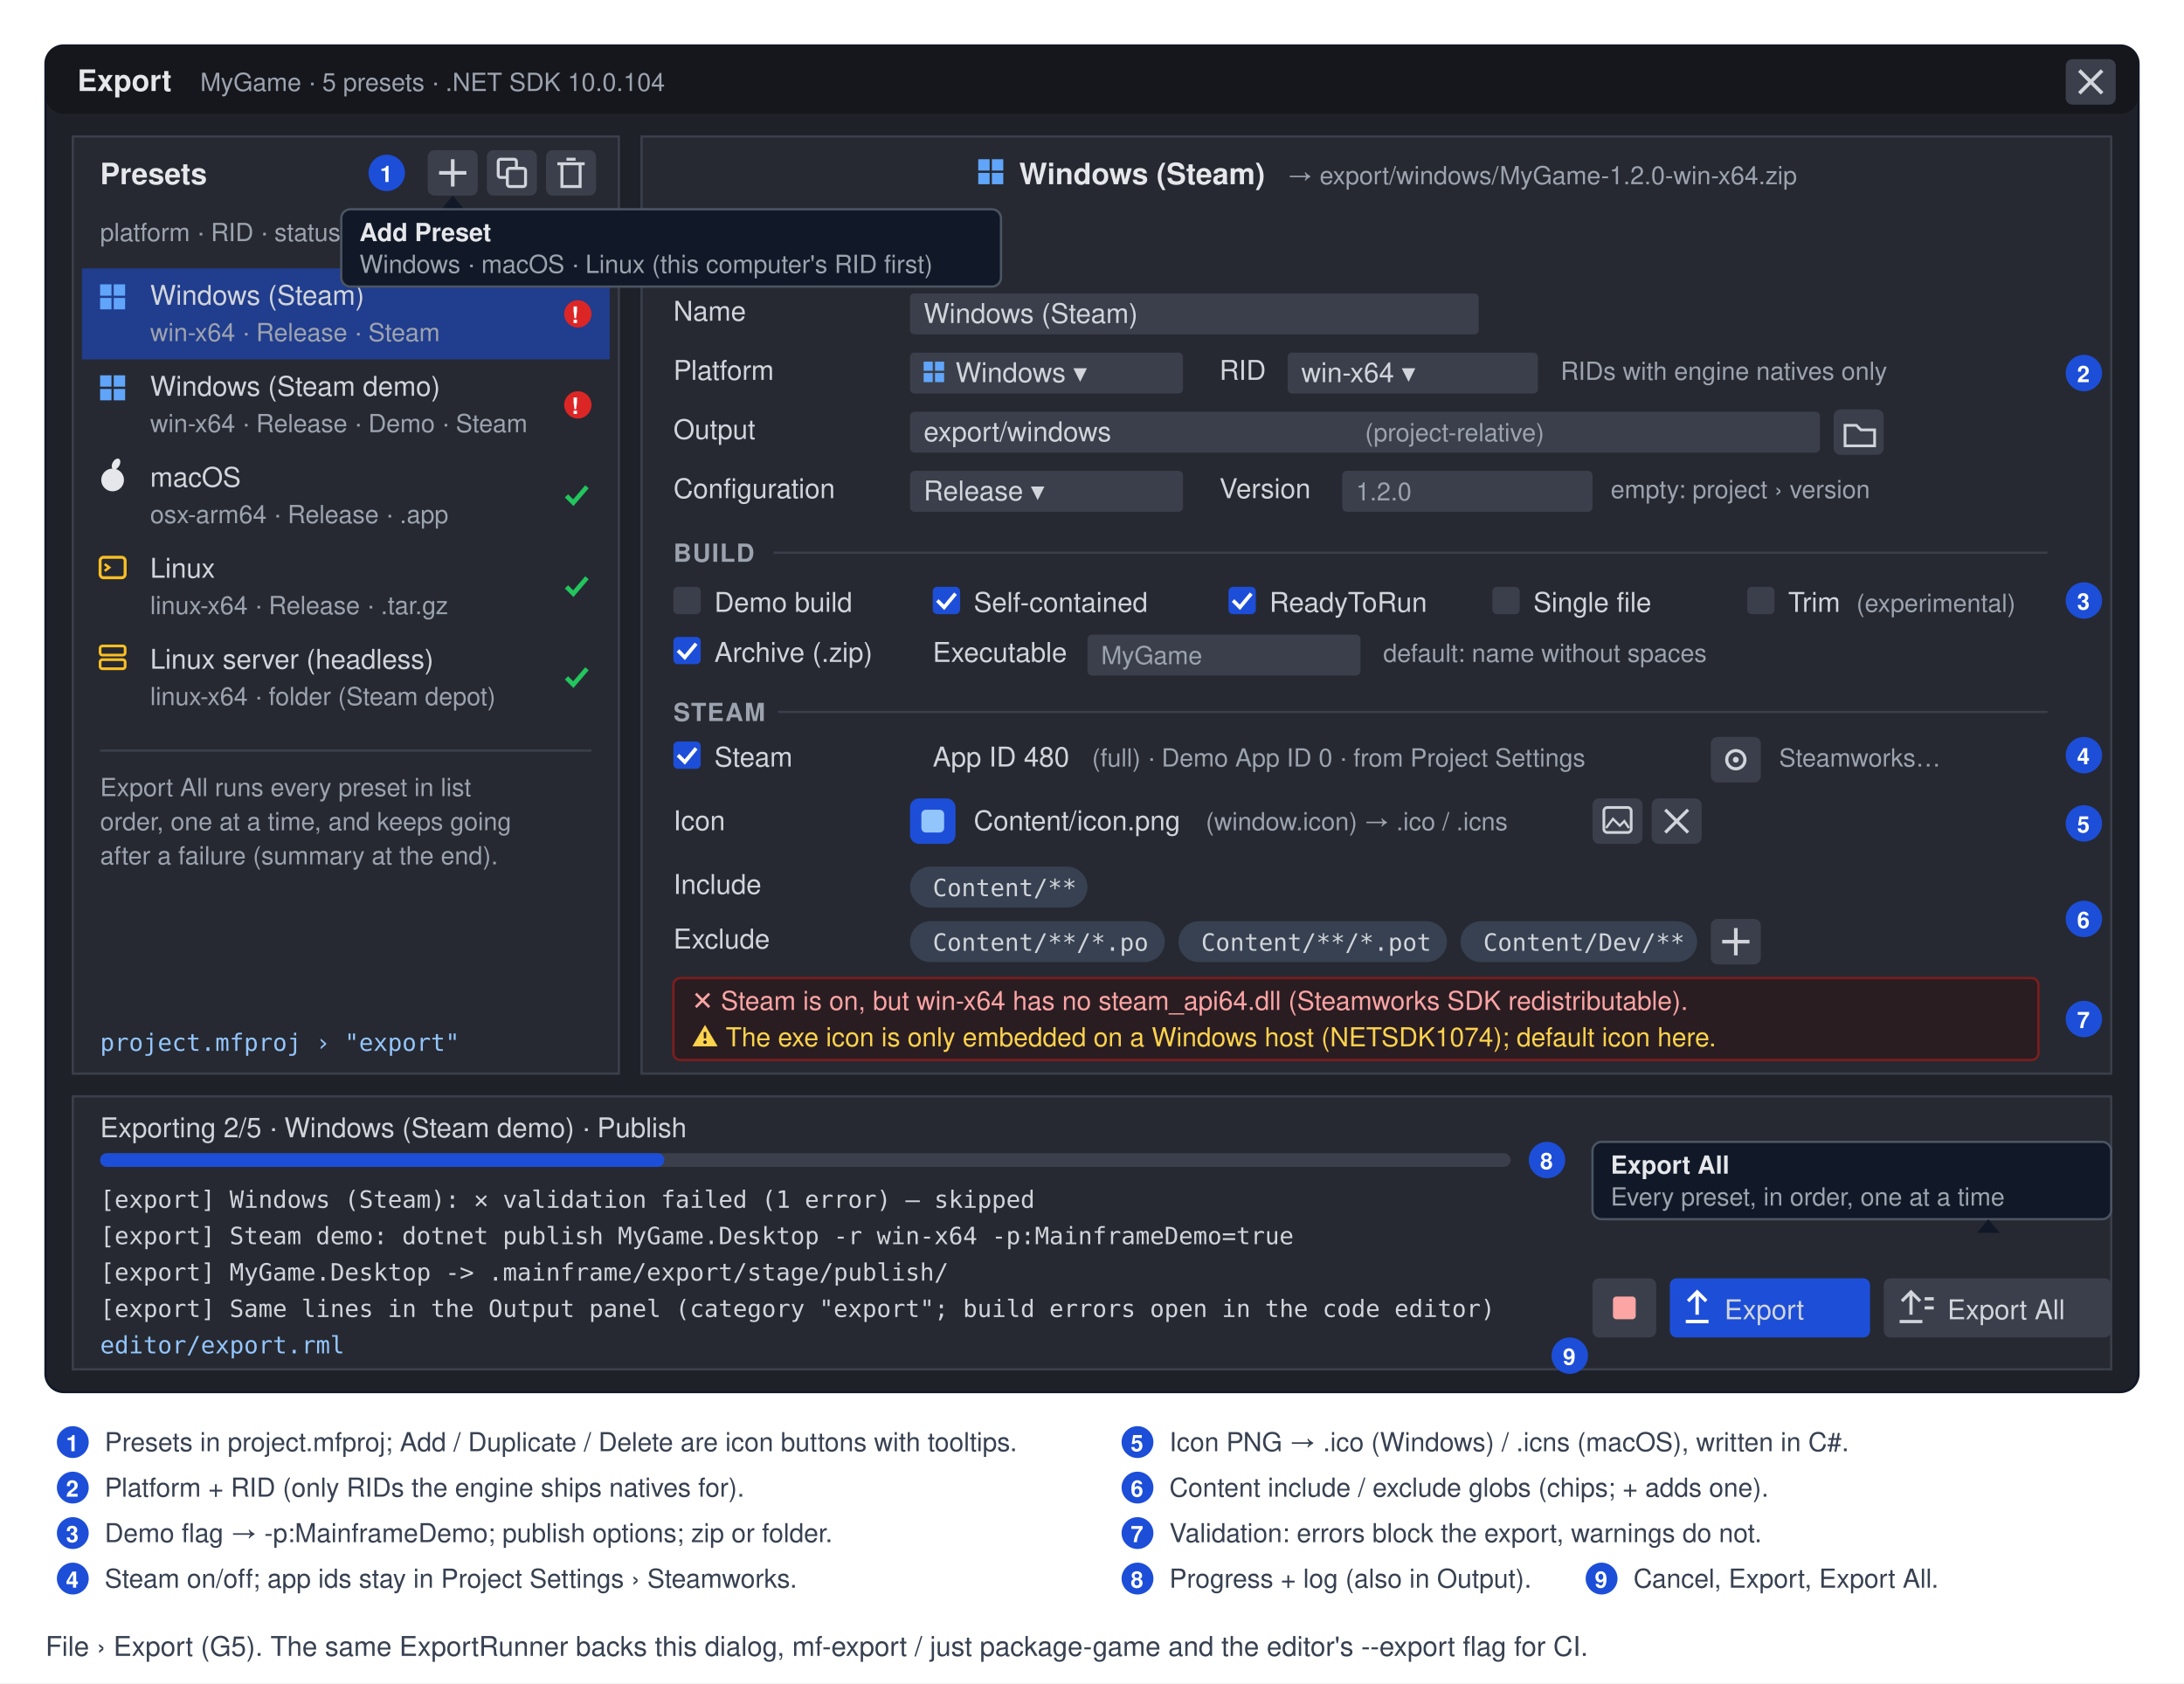
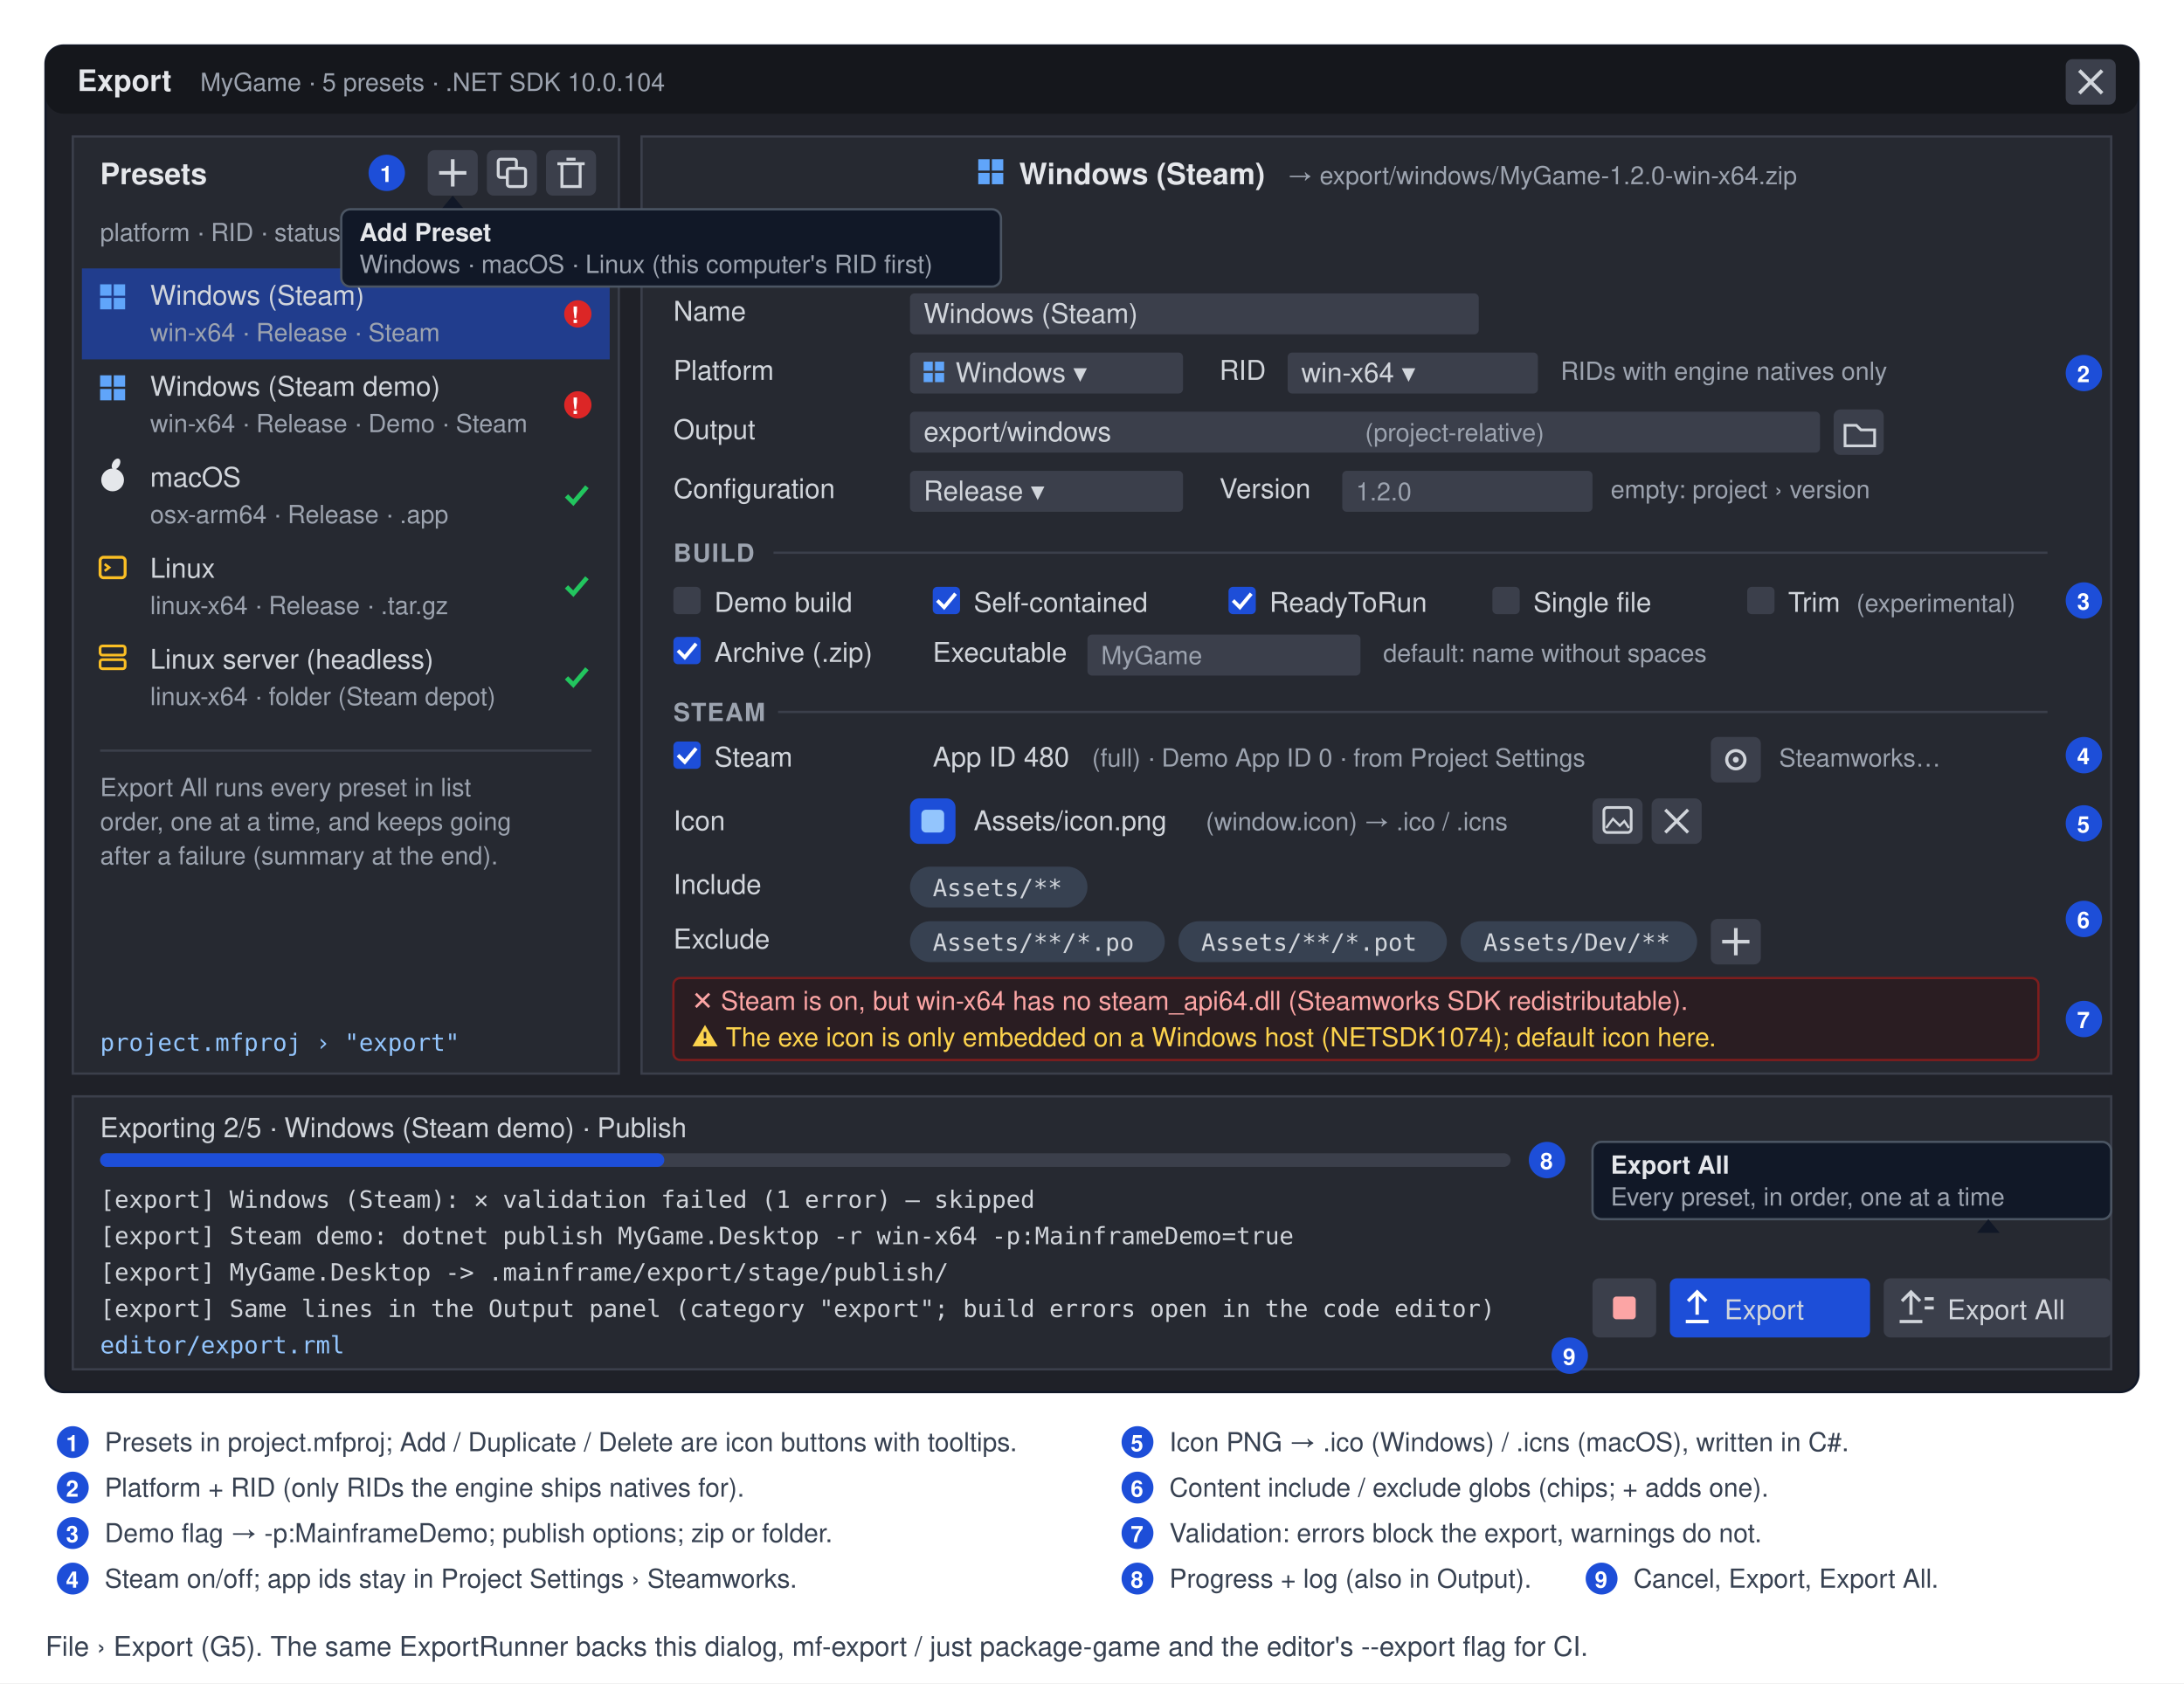
<svg xmlns="http://www.w3.org/2000/svg" viewBox="0 0 960 740" font-family="-apple-system, 'Segoe UI', Helvetica, Arial, sans-serif" font-size="13">
  <rect width="960" height="740" fill="#ffffff" />
  <style>
    .hdr{font-weight:600;font-size:13px;fill:#e5e7eb}
    .sec{font-weight:600;font-size:11px;fill:#9ca3af;letter-spacing:0.5px}
    .t{fill:#d1d5db;font-size:12px}
    .s{fill:#9ca3af;font-size:11px}
    .doc{fill:#93c5fd;font-size:10.5px;font-family:ui-monospace, Menlo, Consolas, monospace}
    .mono{fill:#d1d5db;font-size:10.5px;font-family:ui-monospace, Menlo, Consolas, monospace}
    .err{fill:#fca5a5;font-size:11.5px}
    .warn{fill:#fcd34d;font-size:11.5px}
    .ok{fill:#86efac}
    .cap{fill:#374151;font-size:12px}
    .leg{fill:#374151;font-size:11.5px}
    .num{fill:#ffffff;font-size:10px;font-weight:700}
    .tip{fill:#e5e7eb;font-size:11px}
  </style>
  <rect x="20" y="20" width="920" height="592" rx="8" fill="#1f2128" stroke="#111827" />
  <rect x="20" y="20" width="920" height="30" rx="8" fill="#15171c" />
  <text x="34" y="40" class="hdr">Export</text>
  <text x="88" y="40" class="s">MyGame · 5 presets · .NET SDK 10.0.104</text>
  <rect x="908" y="26" width="22" height="20" rx="3" fill="#3b3f4b" />
  <path d="M914 31 l10 10 M924 31 l-10 10" stroke="#d1d5db" stroke-width="1.6" />
  <rect x="32" y="60" width="240" height="412" fill="#262931" stroke="#3b3f4b" />
  <text x="44" y="81" class="hdr">Presets</text>
  <rect x="188" y="66" width="22" height="20" rx="3" fill="#3b3f4b" />
  <path d="M199 70 v12 M193 76 h12" stroke="#d1d5db" stroke-width="1.6" />
  <rect x="214" y="66" width="22" height="20" rx="3" fill="#3b3f4b" />
  <rect x="219" y="70" width="8" height="8" rx="1" fill="none" stroke="#d1d5db" stroke-width="1.3" />
  <rect x="223" y="74" width="8" height="8" rx="1" fill="#3b3f4b" stroke="#d1d5db" stroke-width="1.3" />
  <rect x="240" y="66" width="22" height="20" rx="3" fill="#3b3f4b" />
  <path d="M245 72 h12 M247 72 v10 h8 v-10 M249 70 h4" fill="none" stroke="#d1d5db" stroke-width="1.3" />
  <text x="44" y="106" class="s">platform · RID · status</text>
  <rect x="36" y="118" width="232" height="40" fill="#1d4ed8" opacity="0.55" />
  <g fill="#60a5fa">
    <rect x="44" y="125" width="5" height="5" />
    <rect x="50" y="125" width="5" height="5" />
    <rect x="44" y="131" width="5" height="5" />
    <rect x="50" y="131" width="5" height="5" />
  </g>
  <text x="66" y="134" class="t">Windows (Steam)</text>
  <text x="66" y="150" class="s">win-x64 · Release · Steam</text>
  <circle cx="254" cy="138" r="6" fill="#dc2626" />
  <text x="251" y="142" class="num">!</text>
  <g fill="#60a5fa">
    <rect x="44" y="165" width="5" height="5" />
    <rect x="50" y="165" width="5" height="5" />
    <rect x="44" y="171" width="5" height="5" />
    <rect x="50" y="171" width="5" height="5" />
  </g>
  <text x="66" y="174" class="t">Windows (Steam demo)</text>
  <text x="66" y="190" class="s">win-x64 · Release · Demo · Steam</text>
  <circle cx="254" cy="178" r="6" fill="#dc2626" />
  <text x="251" y="182" class="num">!</text>
  <circle cx="49.5" cy="211" r="5" fill="#e5e7eb" />
  <ellipse cx="51" cy="204" rx="1.6" ry="2.6" fill="#e5e7eb" transform="rotate(30 51 204)" />
  <text x="66" y="214" class="t">macOS</text>
  <text x="66" y="230" class="s">osx-arm64 · Release · .app</text>
  <path d="M249 218 l3 3 l6 -7" fill="none" stroke="#22c55e" stroke-width="2" />
  <rect x="44" y="245" width="11" height="9" rx="1.5" fill="none" stroke="#fbbf24" stroke-width="1.3" />
  <path d="M46 248 l2 1.5 l-2 1.5" fill="none" stroke="#fbbf24" stroke-width="1.1" />
  <text x="66" y="254" class="t">Linux</text>
  <text x="66" y="270" class="s">linux-x64 · Release · .tar.gz</text>
  <path d="M249 258 l3 3 l6 -7" fill="none" stroke="#22c55e" stroke-width="2" />
  <rect x="44" y="284" width="11" height="4" rx="1" fill="none" stroke="#fbbf24" stroke-width="1.2" />
  <rect x="44" y="290" width="11" height="4" rx="1" fill="none" stroke="#fbbf24" stroke-width="1.2" />
  <text x="66" y="294" class="t">Linux server (headless)</text>
  <text x="66" y="310" class="s">linux-x64 · folder (Steam depot)</text>
  <path d="M249 298 l3 3 l6 -7" fill="none" stroke="#22c55e" stroke-width="2" />
  <line x1="44" y1="330" x2="260" y2="330" stroke="#3b3f4b" />
  <text x="44" y="350" class="s">Export All runs every preset in list</text>
  <text x="44" y="365" class="s">order, one at a time, and keeps going</text>
  <text x="44" y="380" class="s">after a failure (summary at the end).</text>
  <text x="44" y="462" class="doc">project.mfproj › "export"</text>
  <rect x="282" y="60" width="646" height="412" fill="#262931" stroke="#3b3f4b" />
  <g fill="#60a5fa">
    <rect x="430" y="70" width="5" height="5" />
    <rect x="436" y="70" width="5" height="5" />
    <rect x="430" y="76" width="5" height="5" />
    <rect x="436" y="76" width="5" height="5" />
  </g>
  <text x="448" y="81" class="hdr">Windows (Steam)</text>
  <text x="566" y="81" class="s">→ export/windows/MyGame-1.2.0-win-x64.zip</text>
  <text x="296" y="141" class="t">Name</text>
  <rect x="400" y="129" width="250" height="18" rx="2" fill="#3b3f4b" />
  <text x="406" y="142" class="t">Windows (Steam)</text>
  <text x="296" y="167" class="t">Platform</text>
  <rect x="400" y="155" width="120" height="18" rx="2" fill="#3b3f4b" />
  <g fill="#60a5fa">
    <rect x="406" y="159" width="4" height="4" />
    <rect x="411" y="159" width="4" height="4" />
    <rect x="406" y="164" width="4" height="4" />
    <rect x="411" y="164" width="4" height="4" />
  </g>
  <text x="420" y="168" class="t">Windows ▾</text>
  <text x="536" y="167" class="t">RID</text>
  <rect x="566" y="155" width="110" height="18" rx="2" fill="#3b3f4b" />
  <text x="572" y="168" class="t">win-x64 ▾</text>
  <text x="686" y="167" class="s">RIDs with engine natives only</text>
  <text x="296" y="193" class="t">Output</text>
  <rect x="400" y="181" width="400" height="18" rx="2" fill="#3b3f4b" />
  <text x="406" y="194" class="t">export/windows</text>
  <text x="600" y="194" class="s">(project-relative)</text>
  <rect x="806" y="180" width="22" height="20" rx="3" fill="#3b3f4b" />
  <path d="M811 187 h5 l2 2 h6 v7 h-13 z" fill="none" stroke="#d1d5db" stroke-width="1.2" />
  <text x="296" y="219" class="t">Configuration</text>
  <rect x="400" y="207" width="120" height="18" rx="2" fill="#3b3f4b" />
  <text x="406" y="220" class="t">Release ▾</text>
  <text x="536" y="219" class="t">Version</text>
  <rect x="590" y="207" width="110" height="18" rx="2" fill="#3b3f4b" />
  <text x="596" y="220" class="s">1.2.0</text>
  <text x="708" y="219" class="s">empty: project › version</text>
  <text x="296" y="247" class="sec">BUILD</text>
  <line x1="340" y1="243" x2="900" y2="243" stroke="#3b3f4b" />
  <rect x="296" y="258" width="12" height="12" rx="2" fill="#3b3f4b" />
  <text x="314" y="269" class="t">Demo build</text>
  <rect x="410" y="258" width="12" height="12" rx="2" fill="#1d4ed8" />
  <path d="M412 264 l3 3 l5 -6" fill="none" stroke="#fff" stroke-width="1.6" />
  <text x="428" y="269" class="t">Self-contained</text>
  <rect x="540" y="258" width="12" height="12" rx="2" fill="#1d4ed8" />
  <path d="M542 264 l3 3 l5 -6" fill="none" stroke="#fff" stroke-width="1.6" />
  <text x="558" y="269" class="t">ReadyToRun</text>
  <rect x="656" y="258" width="12" height="12" rx="2" fill="#3b3f4b" />
  <text x="674" y="269" class="t">Single file</text>
  <rect x="768" y="258" width="12" height="12" rx="2" fill="#3b3f4b" />
  <text x="786" y="269" class="t">Trim</text>
  <text x="816" y="269" class="s">(experimental)</text>
  <rect x="296" y="280" width="12" height="12" rx="2" fill="#1d4ed8" />
  <path d="M298 286 l3 3 l5 -6" fill="none" stroke="#fff" stroke-width="1.6" />
  <text x="314" y="291" class="t">Archive (.zip)</text>
  <text x="410" y="291" class="t">Executable</text>
  <rect x="478" y="279" width="120" height="18" rx="2" fill="#3b3f4b" />
  <text x="484" y="292" class="s">MyGame</text>
  <text x="608" y="291" class="s">default: name without spaces</text>
  <text x="296" y="317" class="sec">STEAM</text>
  <line x1="342" y1="313" x2="900" y2="313" stroke="#3b3f4b" />
  <rect x="296" y="326" width="12" height="12" rx="2" fill="#1d4ed8" />
  <path d="M298 332 l3 3 l5 -6" fill="none" stroke="#fff" stroke-width="1.6" />
  <text x="314" y="337" class="t">Steam</text>
  <text x="410" y="337" class="t">App ID 480</text>
  <text x="480" y="337" class="s">(full) · Demo App ID 0 · from Project Settings</text>
  <rect x="752" y="324" width="22" height="20" rx="3" fill="#3b3f4b" />
  <circle cx="763" cy="334" r="4" fill="none" stroke="#d1d5db" stroke-width="1.4" />
  <circle cx="763" cy="334" r="1.3" fill="#d1d5db" />
  <text x="782" y="337" class="s">Steamworks…</text>
  <text x="296" y="365" class="t">Icon</text>
  <rect x="400" y="351" width="20" height="20" rx="4" fill="#1d4ed8" />
  <rect x="405" y="356" width="10" height="10" rx="2" fill="#93c5fd" />
-   <text x="428" y="365" class="t">Content/icon.png</text>
+   <text x="428" y="365" class="t">Assets/icon.png</text>
  <text x="530" y="365" class="s">(window.icon) → .ico / .icns</text>
  <rect x="700" y="351" width="22" height="20" rx="3" fill="#3b3f4b" />
  <rect x="705" y="355" width="12" height="11" rx="1.5" fill="none" stroke="#d1d5db" stroke-width="1.2" />
  <path d="M706 364 l3 -4 l3 3 l2 -2 l2 3" fill="none" stroke="#d1d5db" stroke-width="1" />
  <rect x="726" y="351" width="22" height="20" rx="3" fill="#3b3f4b" />
  <path d="M732 356 l10 10 M742 356 l-10 10" stroke="#d1d5db" stroke-width="1.4" />
  <text x="296" y="393" class="t">Include</text>
  <rect x="400" y="381" width="78" height="18" rx="9" fill="#374151" />
-   <text x="410" y="394" class="mono">Content/**</text>
+   <text x="410" y="394" class="mono">Assets/**</text>
  <text x="296" y="417" class="t">Exclude</text>
  <rect x="400" y="405" width="112" height="18" rx="9" fill="#374151" />
-   <text x="410" y="418" class="mono">Content/**/*.po</text>
+   <text x="410" y="418" class="mono">Assets/**/*.po</text>
  <rect x="518" y="405" width="118" height="18" rx="9" fill="#374151" />
-   <text x="528" y="418" class="mono">Content/**/*.pot</text>
+   <text x="528" y="418" class="mono">Assets/**/*.pot</text>
  <rect x="642" y="405" width="104" height="18" rx="9" fill="#374151" />
-   <text x="652" y="418" class="mono">Content/Dev/**</text>
+   <text x="652" y="418" class="mono">Assets/Dev/**</text>
  <rect x="752" y="404" width="22" height="20" rx="3" fill="#3b3f4b" />
  <path d="M763 408 v12 M757 414 h12" stroke="#d1d5db" stroke-width="1.6" />
  <rect x="296" y="430" width="600" height="36" rx="3" fill="#2a1d22" stroke="#7f1d1d" />
  <text x="304" y="444" class="err">✕ Steam is on, but win-x64 has no steam_api64.dll (Steamworks SDK redistributable).</text>
  <text x="304" y="460" class="warn">⚠ The exe icon is only embedded on a Windows host (NETSDK1074); default icon here.</text>
  <rect x="32" y="482" width="896" height="120" fill="#262931" stroke="#3b3f4b" />
  <text x="44" y="500" class="t">Exporting 2/5 · Windows (Steam demo) · Publish</text>
  <rect x="44" y="507" width="620" height="6" rx="3" fill="#3b3f4b" />
  <rect x="44" y="507" width="248" height="6" rx="3" fill="#1d4ed8" />
  <text x="44" y="531" class="mono">[export] Windows (Steam): ✕ validation failed (1 error) — skipped</text>
  <text x="44" y="547" class="mono">[export] Steam demo: dotnet publish MyGame.Desktop -r win-x64 -p:MainframeDemo=true</text>
  <text x="44" y="563" class="mono">[export]   MyGame.Desktop -&gt; .mainframe/export/stage/publish/</text>
  <text x="44" y="579" class="mono" fill="#9ca3af">[export] Same lines in the Output panel (category "export"; build errors open in the code editor)</text>
  <text x="44" y="595" class="doc">editor/export.rml</text>
  <rect x="700" y="502" width="228" height="34" rx="4" fill="#111827" stroke="#4b5563" />
  <text x="708" y="516" class="tip" font-weight="600">Export All</text>
  <text x="708" y="530" class="s">Every preset, in order, one at a time</text>
  <path d="M874 536 l-5 6 h10 z" fill="#111827" />
  <rect x="700" y="562" width="28" height="26" rx="3" fill="#3b3f4b" />
  <rect x="709" y="570" width="10" height="10" rx="1.5" fill="#fca5a5" />
  <rect x="734" y="562" width="88" height="26" rx="3" fill="#1d4ed8" />
  <path d="M746 568 v10 M742 572 l4 -4 l4 4 M741 581 h10" fill="none" stroke="#ffffff" stroke-width="1.5" />
  <text x="758" y="580" class="t" fill="#ffffff">Export</text>
  <rect x="828" y="562" width="100" height="26" rx="3" fill="#3b3f4b" />
  <path d="M840 568 v10 M836 572 l4 -4 l4 4 M835 581 h10 M846 571 h4 M846 575 h4" fill="none" stroke="#d1d5db" stroke-width="1.4" />
  <text x="856" y="580" class="t">Export All</text>
  <path d="M199 86 l-5 6 h10 z" fill="#111827" />
  <rect x="150" y="92" width="290" height="34" rx="4" fill="#111827" stroke="#4b5563" />
  <text x="158" y="106" class="tip" font-weight="600">Add Preset</text>
  <text x="158" y="120" class="s">Windows · macOS · Linux (this computer's RID first)</text>
  <g>
    <circle cx="170" cy="76" r="8" fill="#1d4ed8" />
    <text x="167" y="80" class="num">1</text>
    <circle cx="916" cy="164" r="8" fill="#1d4ed8" />
    <text x="913" y="168" class="num">2</text>
    <circle cx="916" cy="264" r="8" fill="#1d4ed8" />
    <text x="913" y="268" class="num">3</text>
    <circle cx="916" cy="332" r="8" fill="#1d4ed8" />
    <text x="913" y="336" class="num">4</text>
    <circle cx="916" cy="362" r="8" fill="#1d4ed8" />
    <text x="913" y="366" class="num">5</text>
    <circle cx="916" cy="404" r="8" fill="#1d4ed8" />
    <text x="913" y="408" class="num">6</text>
    <circle cx="916" cy="448" r="8" fill="#1d4ed8" />
    <text x="913" y="452" class="num">7</text>
    <circle cx="680" cy="510" r="8" fill="#1d4ed8" />
    <text x="677" y="514" class="num">8</text>
    <circle cx="690" cy="596" r="8" fill="#1d4ed8" />
    <text x="687" y="600" class="num">9</text>
  </g>
  <g>
    <circle cx="32" cy="634" r="7" fill="#1d4ed8" />
    <text x="29" y="638" class="num">1</text>
    <text x="46" y="638" class="leg">Presets in project.mfproj; Add / Duplicate / Delete are icon buttons with tooltips.</text>
    <circle cx="32" cy="654" r="7" fill="#1d4ed8" />
    <text x="29" y="658" class="num">2</text>
    <text x="46" y="658" class="leg">Platform + RID (only RIDs the engine ships natives for).</text>
    <circle cx="32" cy="674" r="7" fill="#1d4ed8" />
    <text x="29" y="678" class="num">3</text>
    <text x="46" y="678" class="leg">Demo flag → -p:MainframeDemo; publish options; zip or folder.</text>
    <circle cx="32" cy="694" r="7" fill="#1d4ed8" />
    <text x="29" y="698" class="num">4</text>
    <text x="46" y="698" class="leg">Steam on/off; app ids stay in Project Settings › Steamworks.</text>
    <circle cx="500" cy="634" r="7" fill="#1d4ed8" />
    <text x="497" y="638" class="num">5</text>
    <text x="514" y="638" class="leg">Icon PNG → .ico (Windows) / .icns (macOS), written in C#.</text>
    <circle cx="500" cy="654" r="7" fill="#1d4ed8" />
    <text x="497" y="658" class="num">6</text>
    <text x="514" y="658" class="leg">Content include / exclude globs (chips; + adds one).</text>
    <circle cx="500" cy="674" r="7" fill="#1d4ed8" />
    <text x="497" y="678" class="num">7</text>
    <text x="514" y="678" class="leg">Validation: errors block the export, warnings do not.</text>
    <circle cx="500" cy="694" r="7" fill="#1d4ed8" />
    <text x="497" y="698" class="num">8</text>
    <text x="514" y="698" class="leg">Progress + log (also in Output).</text>
    <circle cx="704" cy="694" r="7" fill="#1d4ed8" />
    <text x="701" y="698" class="num">9</text>
    <text x="718" y="698" class="leg">Cancel, Export, Export All.</text>
  </g>
  <text x="20" y="728" class="cap">File › Export (G5). The same ExportRunner backs this dialog, mf-export / just package-game and the editor's --export flag for CI.</text>
</svg>
